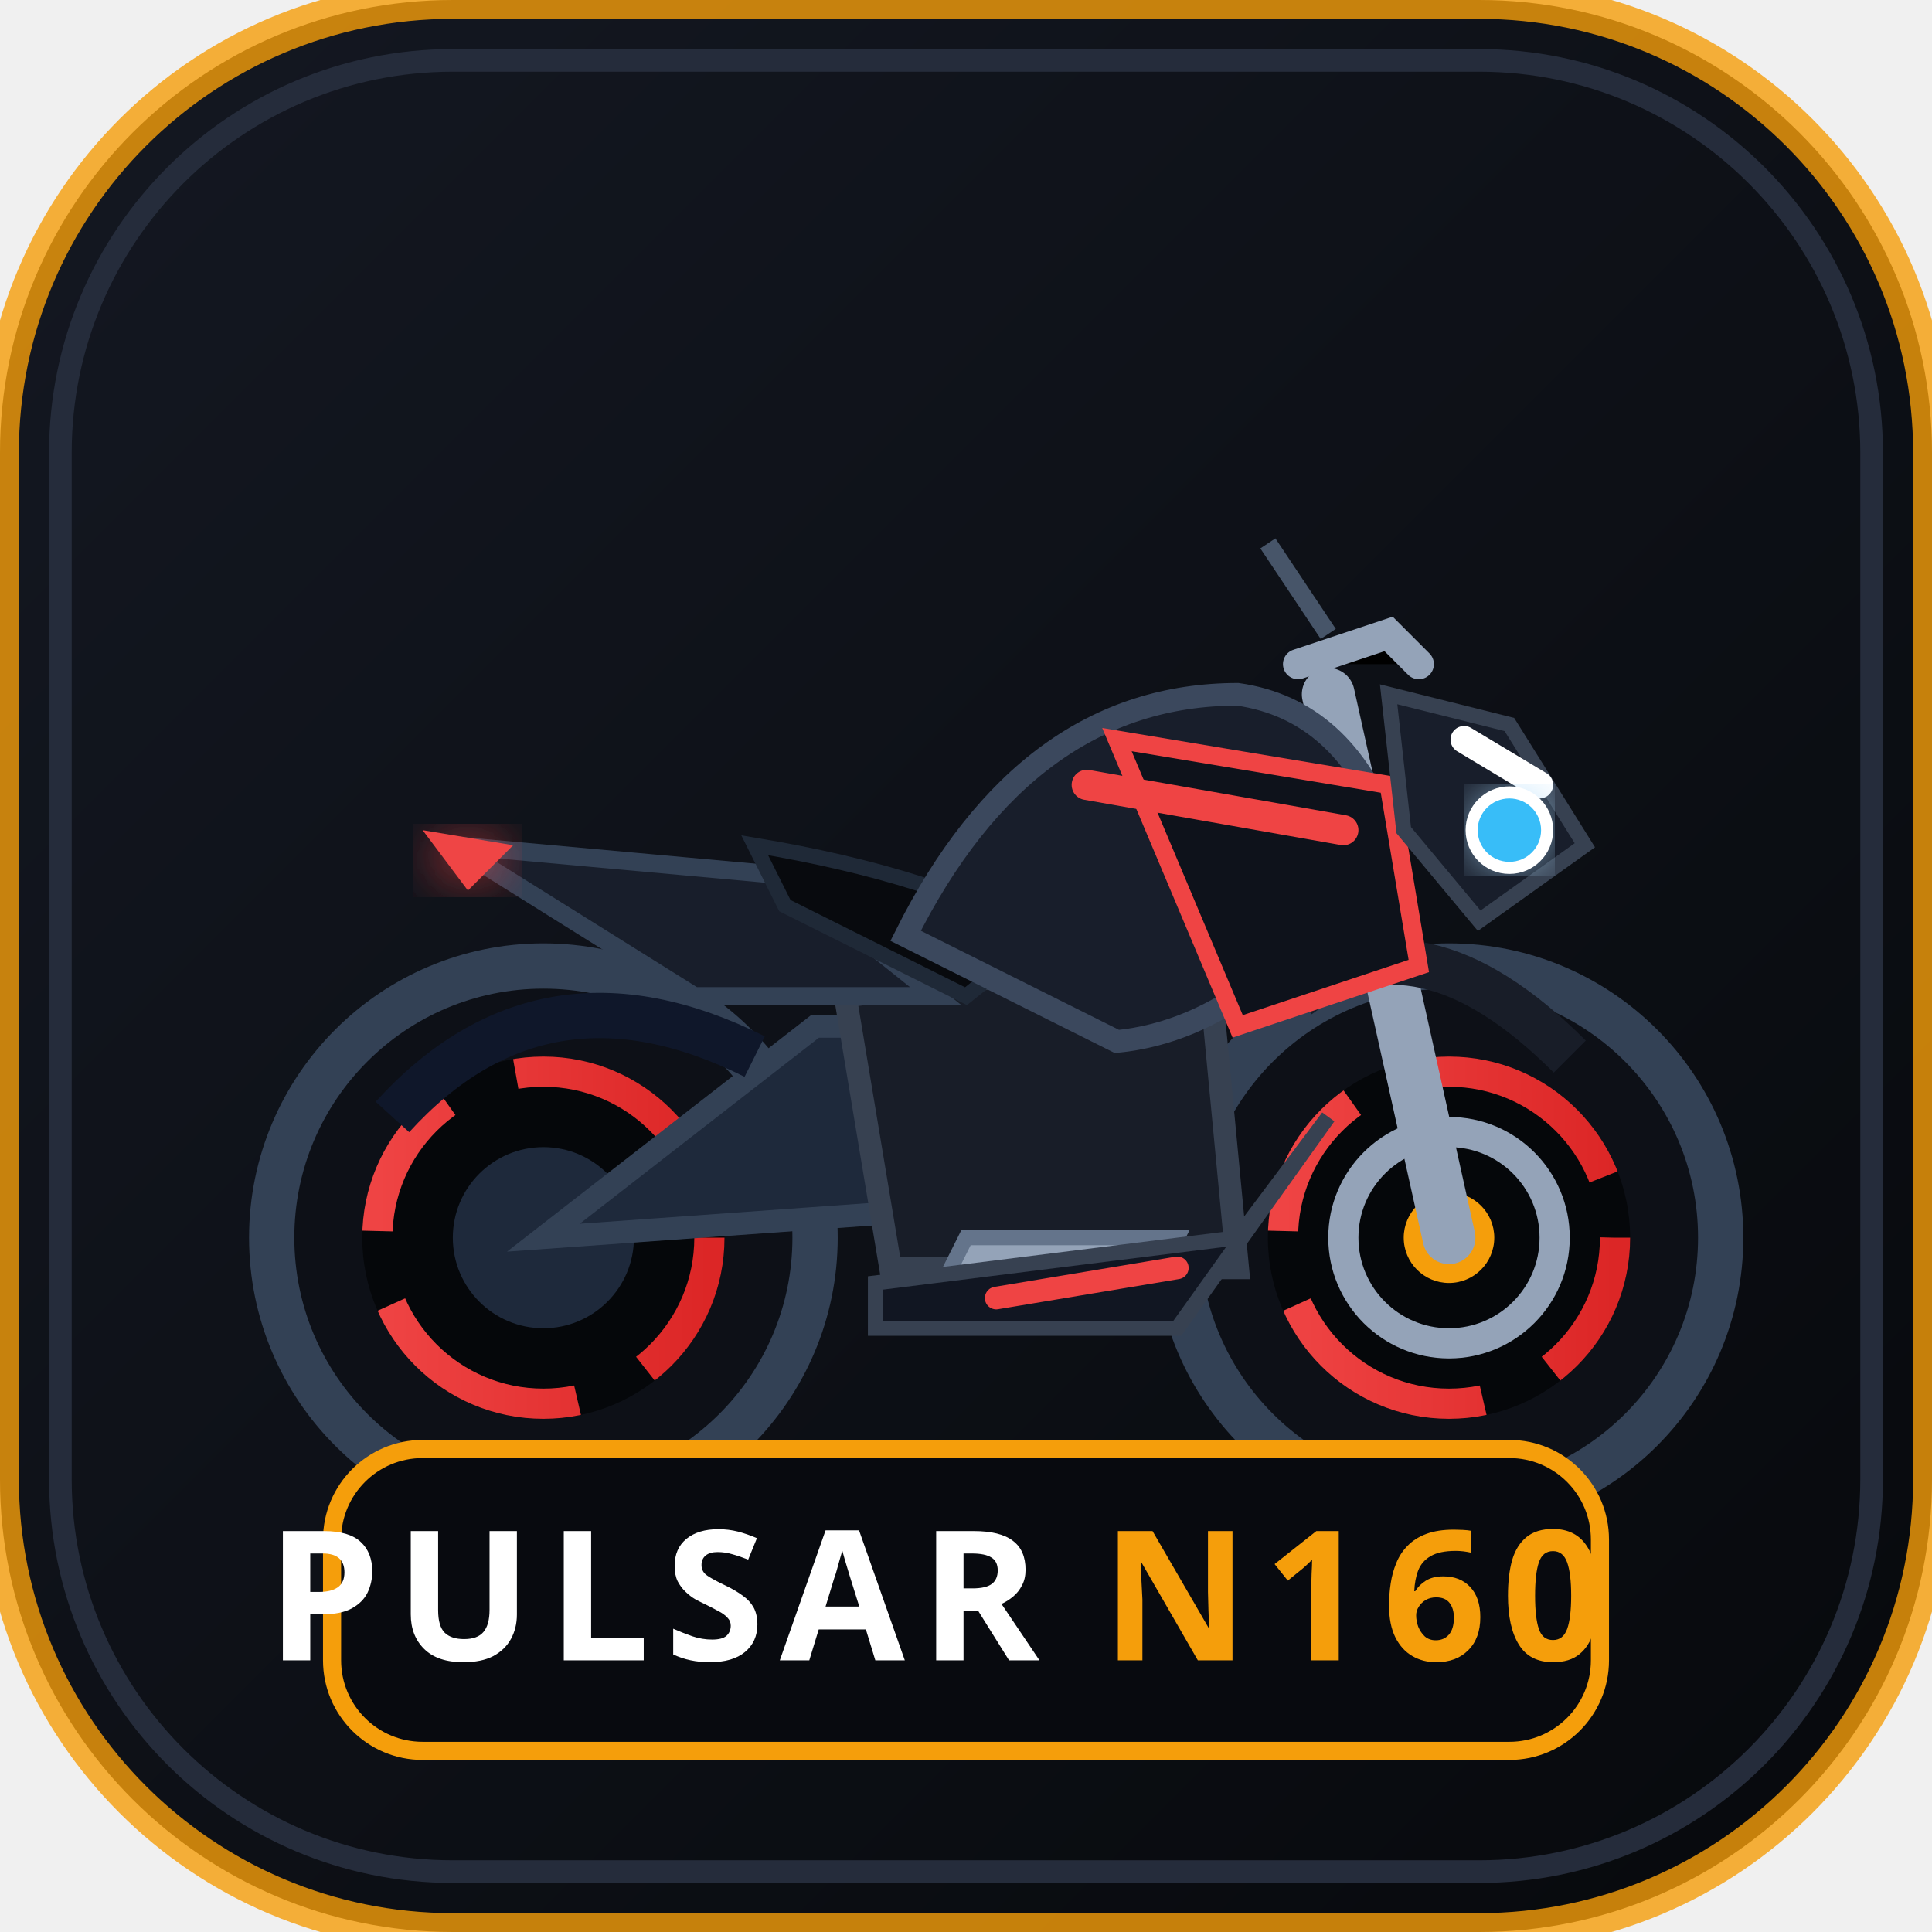
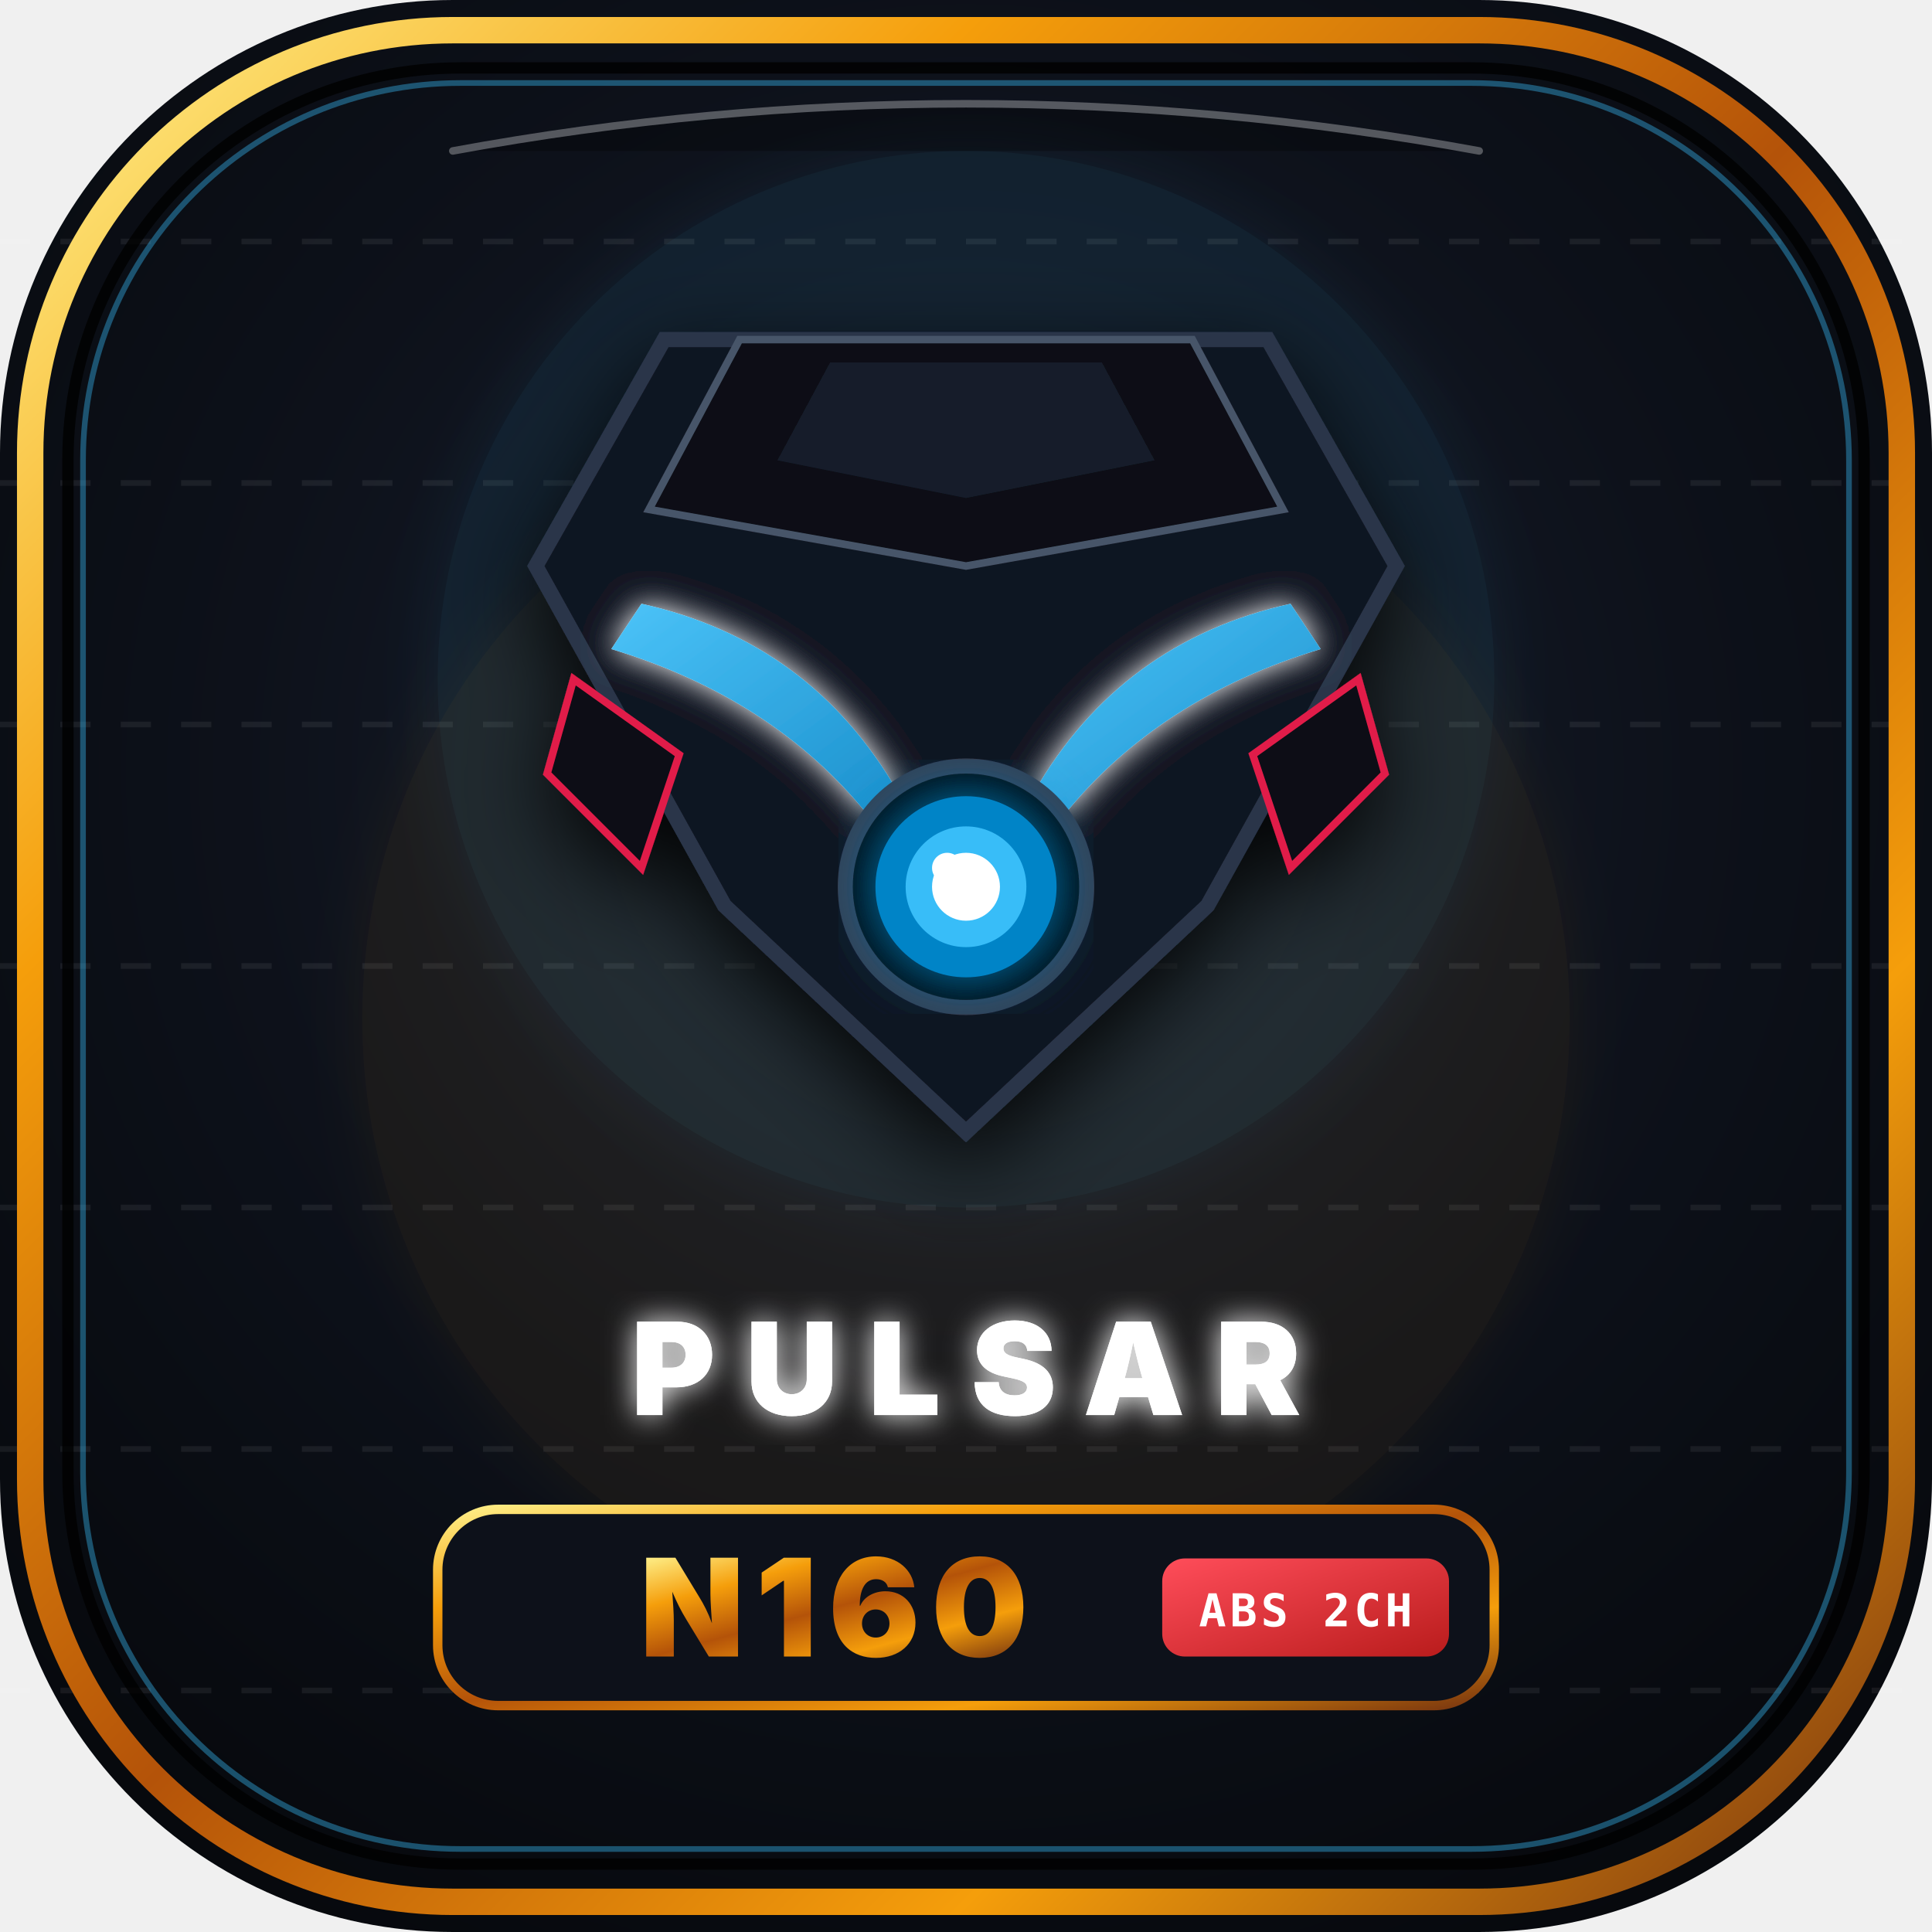
- <svg xmlns="http://www.w3.org/2000/svg" viewBox="0 0 128 128" width="100%" height="100%">
+ <svg xmlns="http://www.w3.org/2000/svg" viewBox="0 0 512 512" width="100%" height="100%">
  <defs>
-     <linearGradient id="favBg" x1="0%" y1="0%" x2="100%" y2="100%">
-       <stop offset="0%" stop-color="#141822" />
-       <stop offset="100%" stop-color="#07090c" />
+     <radialGradient id="iconBg" cx="50%" cy="40%" r="75%">
+       <stop offset="0%" stop-color="#182030" />
+       <stop offset="50%" stop-color="#0d111a" />
+       <stop offset="100%" stop-color="#05070a" />
+     </radialGradient>
+     <linearGradient id="goldBevel" x1="0%" y1="0%" x2="100%" y2="100%">
+       <stop offset="0%" stop-color="#fef08a" />
+       <stop offset="25%" stop-color="#f59e0b" />
+       <stop offset="50%" stop-color="#b45309" />
+       <stop offset="75%" stop-color="#f59e0b" />
+       <stop offset="100%" stop-color="#78350f" />
    </linearGradient>
-     <linearGradient id="favAmber" x1="0%" y1="0%" x2="100%" y2="0%">
-       <stop offset="0%" stop-color="#fbbf24" />
-       <stop offset="100%" stop-color="#f59e0b" />
+     <linearGradient id="nitroRed" x1="0%" y1="0%" x2="100%" y2="100%">
+       <stop offset="0%" stop-color="#ff4d5a" />
+       <stop offset="100%" stop-color="#b91c1c" />
    </linearGradient>
-     <linearGradient id="favRed" x1="0%" y1="0%" x2="100%" y2="0%">
-       <stop offset="0%" stop-color="#ef4444" />
-       <stop offset="100%" stop-color="#dc2626" />
+     <linearGradient id="cyanNeon" x1="0%" y1="0%" x2="100%" y2="100%">
+       <stop offset="0%" stop-color="#38bdf8" />
+       <stop offset="100%" stop-color="#0284c7" />
    </linearGradient>
-     <filter id="glow">
-       <feGaussianBlur stdDeviation="2" result="blur" />
+     <linearGradient id="chromeSheen" x1="0%" y1="0%" x2="0%" y2="100%">
+       <stop offset="0%" stop-color="#ffffff" stop-opacity="0.8" />
+       <stop offset="50%" stop-color="#94a3b8" stop-opacity="0.2" />
+       <stop offset="100%" stop-color="#1e293b" stop-opacity="0.9" />
+     </linearGradient>
+     <filter id="neonGlow" x="-20%" y="-20%" width="140%" height="140%">
+       <feGaussianBlur stdDeviation="8" result="blur" />
      <feComposite in="SourceGraphic" in2="blur" operator="over" />
    </filter>
+     <filter id="crispGlowSmall" x="-30%" y="-30%" width="160%" height="160%">
+       <feGaussianBlur stdDeviation="4" result="blur" />
+       <feComposite in="SourceGraphic" in2="blur" operator="over" />
+     </filter>
+     <filter id="dropShadow" x="-20%" y="-20%" width="140%" height="140%">
+       <feDropShadow dx="0" dy="8" stdDeviation="12" flood-color="#000000" flood-opacity="0.9" />
+     </filter>
  </defs>
-   <rect width="128" height="128" rx="30" fill="url(#favBg)" stroke="#f59e0b" stroke-width="2.5" stroke-opacity="0.8" />
-   <rect width="120" height="120" x="4" y="4" rx="26" fill="none" stroke="#252c3b" stroke-width="1.5" />
-   <g transform="translate(4, 8)">
-     <circle cx="32" cy="74" r="18" fill="#0d1017" stroke="#334155" stroke-width="3" />
-     <circle cx="32" cy="74" r="12" fill="#05070a" />
-     <circle cx="32" cy="74" r="11" fill="none" stroke="url(#favRed)" stroke-width="2" stroke-dasharray="10 5 15 5" />
-     <circle cx="32" cy="74" r="6" fill="#1e293b" />
-     <circle cx="92" cy="74" r="18" fill="#0d1017" stroke="#334155" stroke-width="3" />
-     <circle cx="92" cy="74" r="12" fill="#05070a" />
-     <circle cx="92" cy="74" r="11" fill="none" stroke="url(#favRed)" stroke-width="2" stroke-dasharray="10 5 15 5" />
-     <circle cx="92" cy="74" r="7" fill="none" stroke="#94a3b8" stroke-width="2" />
-     <circle cx="92" cy="74" r="3" fill="#f59e0b" />
-     <path d="M32 74 L60 72 L66 60 L50 60 Z" fill="#1e293b" stroke="#334155" stroke-width="1.5" />
-     <path d="M22 66 Q32 55 46 62" fill="none" stroke="#0f172a" stroke-width="3" />
-     <path d="M52 58 L76 55 L78 76 L55 76 Z" fill="#181d28" stroke="#374151" stroke-width="1.5" />
-     <path d="M58 78 L72 78 L74 74 L60 74 Z" fill="#94a3b8" stroke="#64748b" stroke-width="1" />
-     <path d="M54 77 L78 74 L84 66 L74 80 L54 80 Z" fill="#111622" stroke="#374151" stroke-width="1" />
-     <line x1="62" y1="78" x2="74" y2="76" stroke="#ef4444" stroke-width="1.5" stroke-linecap="round" />
-     <line x1="84" y1="38" x2="92" y2="74" stroke="#94a3b8" stroke-width="3.5" stroke-linecap="round" />
-     <path d="M82 58 Q90 52 100 62" fill="none" stroke="#181d28" stroke-width="3" />
-     <path d="M26 48 L48 50 L58 58 L42 58 Z" fill="#181e2b" stroke="#334155" stroke-width="1.2" />
-     <path d="M24 47 L30 48 L27 51 Z" fill="#ef4444" filter="url(#glow)" />
-     <path d="M46 48 Q58 50 65 54 L60 58 L48 52 Z" fill="#080a0e" stroke="#1f2937" />
-     <path d="M56 54 Q64 38 78 38 Q85 39 88 47 Q80 60 70 61 Z" fill="#181e2b" stroke="#3b485d" stroke-width="1.5" />
-     <path d="M70 41 L88 44 L90 56 L78 60 Z" fill="#0e121b" stroke="#ef4444" stroke-width="1.2" />
-     <line x1="68" y1="44" x2="85" y2="47" stroke="#ef4444" stroke-width="2" stroke-linecap="round" />
-     <path d="M88 38 L96 40 L101 48 L94 53 L89 47 Z" fill="#181e2b" stroke="#374151" stroke-width="1" />
-     <line x1="93" y1="41" x2="98" y2="44" stroke="#ffffff" stroke-width="1.8" stroke-linecap="round" />
-     <circle cx="96" cy="47" r="2.5" fill="#38bdf8" stroke="#ffffff" stroke-width="0.8" filter="url(#glow)" />
-     <path d="M82 36 L88 34 L90 36" stroke="#94a3b8" stroke-width="2" stroke-linecap="round" />
-     <line x1="84" y1="34" x2="80" y2="28" stroke="#475569" stroke-width="1.2" />
+   <rect width="512" height="512" rx="120" fill="url(#iconBg)" />
+   <g opacity="0.07" stroke="#ffffff" stroke-width="1.5">
+     <line x1="0" y1="64" x2="512" y2="64" stroke-dasharray="8 8" />
+     <line x1="0" y1="128" x2="512" y2="128" stroke-dasharray="8 8" />
+     <line x1="0" y1="192" x2="512" y2="192" stroke-dasharray="8 8" />
+     <line x1="0" y1="256" x2="512" y2="256" stroke-dasharray="8 8" />
+     <line x1="0" y1="320" x2="512" y2="320" stroke-dasharray="8 8" />
+     <line x1="0" y1="384" x2="512" y2="384" stroke-dasharray="8 8" />
+     <line x1="0" y1="448" x2="512" y2="448" stroke-dasharray="8 8" />
  </g>
-   <g transform="translate(64, 108)">
-     <rect x="-42" y="-12" width="84" height="20" rx="6" fill="#080a0f" stroke="#f59e0b" stroke-width="1.2" />
-     <text x="-2" y="2" font-family="'Rajdhani', sans-serif, system-ui" font-size="12" font-weight="900" fill="#ffffff" text-anchor="middle" letter-spacing="1">
-       PULSAR <tspan fill="#f59e0b" font-weight="900">N160</tspan>
+   <rect width="496" height="496" x="8" y="8" rx="112" fill="none" stroke="url(#goldBevel)" stroke-width="7" />
+   <rect width="476" height="476" x="18" y="18" rx="104" fill="none" stroke="#000000" stroke-width="3" opacity="0.8" />
+   <rect width="468" height="468" x="22" y="22" rx="100" fill="none" stroke="#38bdf8" stroke-width="1.5" stroke-opacity="0.4" />
+   <circle cx="256" cy="180" r="140" fill="#38bdf8" opacity="0.08" filter="url(#neonGlow)" />
+   <circle cx="256" cy="270" r="160" fill="#f59e0b" opacity="0.06" filter="url(#neonGlow)" />
+   <g filter="url(#dropShadow)" transform="translate(0, -10)">
+     <path d="M176 100 L336 100 L370 160 L320 250 L256 310 L192 250 L142 160 Z" fill="#111622" stroke="#2a364a" stroke-width="4" />
+     <path d="M196 100 L316 100 L340 145 L256 160 L172 145 Z" fill="#090c12" stroke="#475569" stroke-width="2" />
+     <path d="M220 106 L292 106 L306 132 L256 142 L206 132 Z" fill="#1e293b" opacity="0.6" />
+     <path d="M170 170 Q215 180 238 220 L230 226 Q205 195 162 182 Z" fill="#ffffff" filter="url(#crispGlowSmall)" />
+     <path d="M170 170 Q215 180 238 220 L230 226 Q205 195 162 182 Z" fill="url(#cyanNeon)" opacity="0.9" />
+     <path d="M342 170 Q297 180 274 220 L282 226 Q307 195 350 182 Z" fill="#ffffff" filter="url(#crispGlowSmall)" />
+     <path d="M342 170 Q297 180 274 220 L282 226 Q307 195 350 182 Z" fill="url(#cyanNeon)" opacity="0.9" />
+     <circle cx="256" cy="245" r="32" fill="#070a0f" stroke="#334155" stroke-width="4" />
+     <circle cx="256" cy="245" r="24" fill="#0284c7" filter="url(#neonGlow)" />
+     <circle cx="256" cy="245" r="16" fill="#38bdf8" />
+     <circle cx="256" cy="245" r="9" fill="#ffffff" />
+     <circle cx="251" cy="240" r="4" fill="#ffffff" />
+     <polygon points="152,190 180,210 170,240 145,215" fill="#0a0d14" stroke="#e11d48" stroke-width="2" />
+     <polygon points="360,190 332,210 342,240 367,215" fill="#0a0d14" stroke="#e11d48" stroke-width="2" />
+   </g>
+   <text x="256" y="375" text-anchor="middle" font-family="system-ui, -apple-system, sans-serif" font-weight="900" font-size="34" fill="#ffffff" letter-spacing="8" filter="url(#crispGlowSmall)">
+     PULSAR
+   </text>
+   <text x="256" y="375" text-anchor="middle" font-family="system-ui, -apple-system, sans-serif" font-weight="900" font-size="34" fill="#ffffff" letter-spacing="8">
+     PULSAR
+   </text>
+   <g transform="translate(256, 435)">
+     <rect x="-140" y="-35" width="280" height="52" rx="16" fill="#0d111a" stroke="url(#goldBevel)" stroke-width="2.5" />
+     <rect x="52" y="-22" width="76" height="26" rx="6" fill="url(#nitroRed)" />
+     <text x="90" y="-4" text-anchor="middle" font-family="monospace" font-weight="900" font-size="12" fill="#ffffff" letter-spacing="1">
+       ABS 2CH
+     </text>
+     <text x="-35" y="4" text-anchor="middle" font-family="system-ui, -apple-system, sans-serif" font-weight="900" font-size="36" fill="url(#goldBevel)" letter-spacing="3">
+       N160
    </text>
  </g>
+   <path d="M120 40 Q256 15 392 40" stroke="#ffffff" stroke-width="2" stroke-linecap="round" opacity="0.3" />
</svg>
